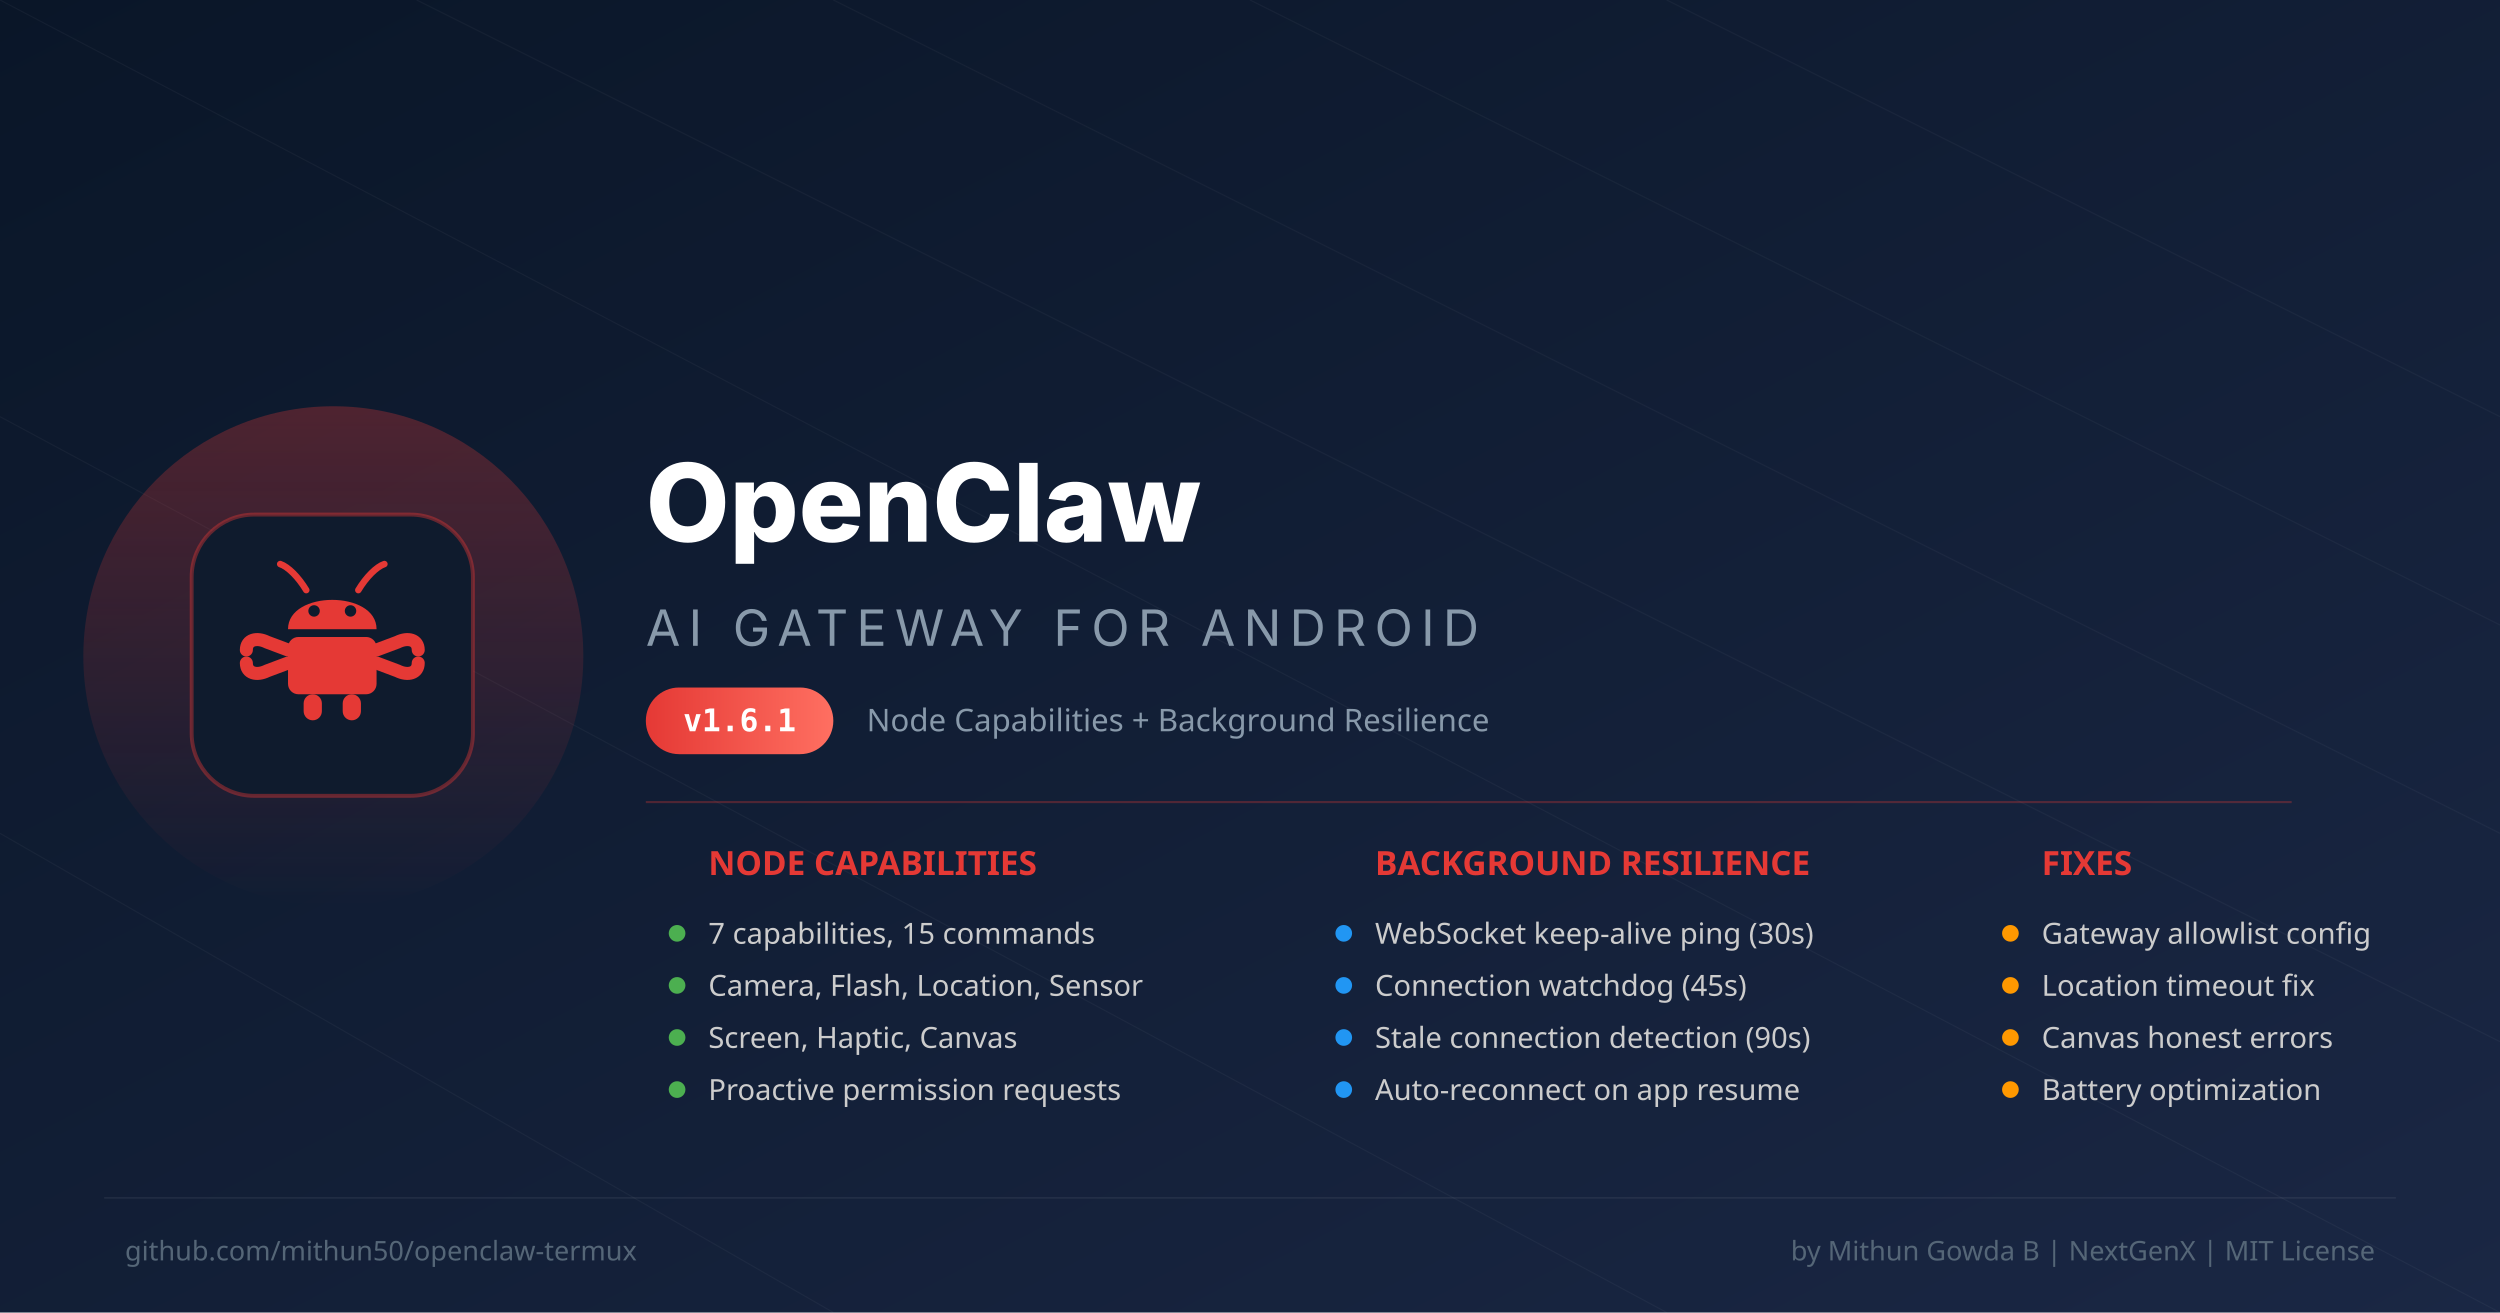
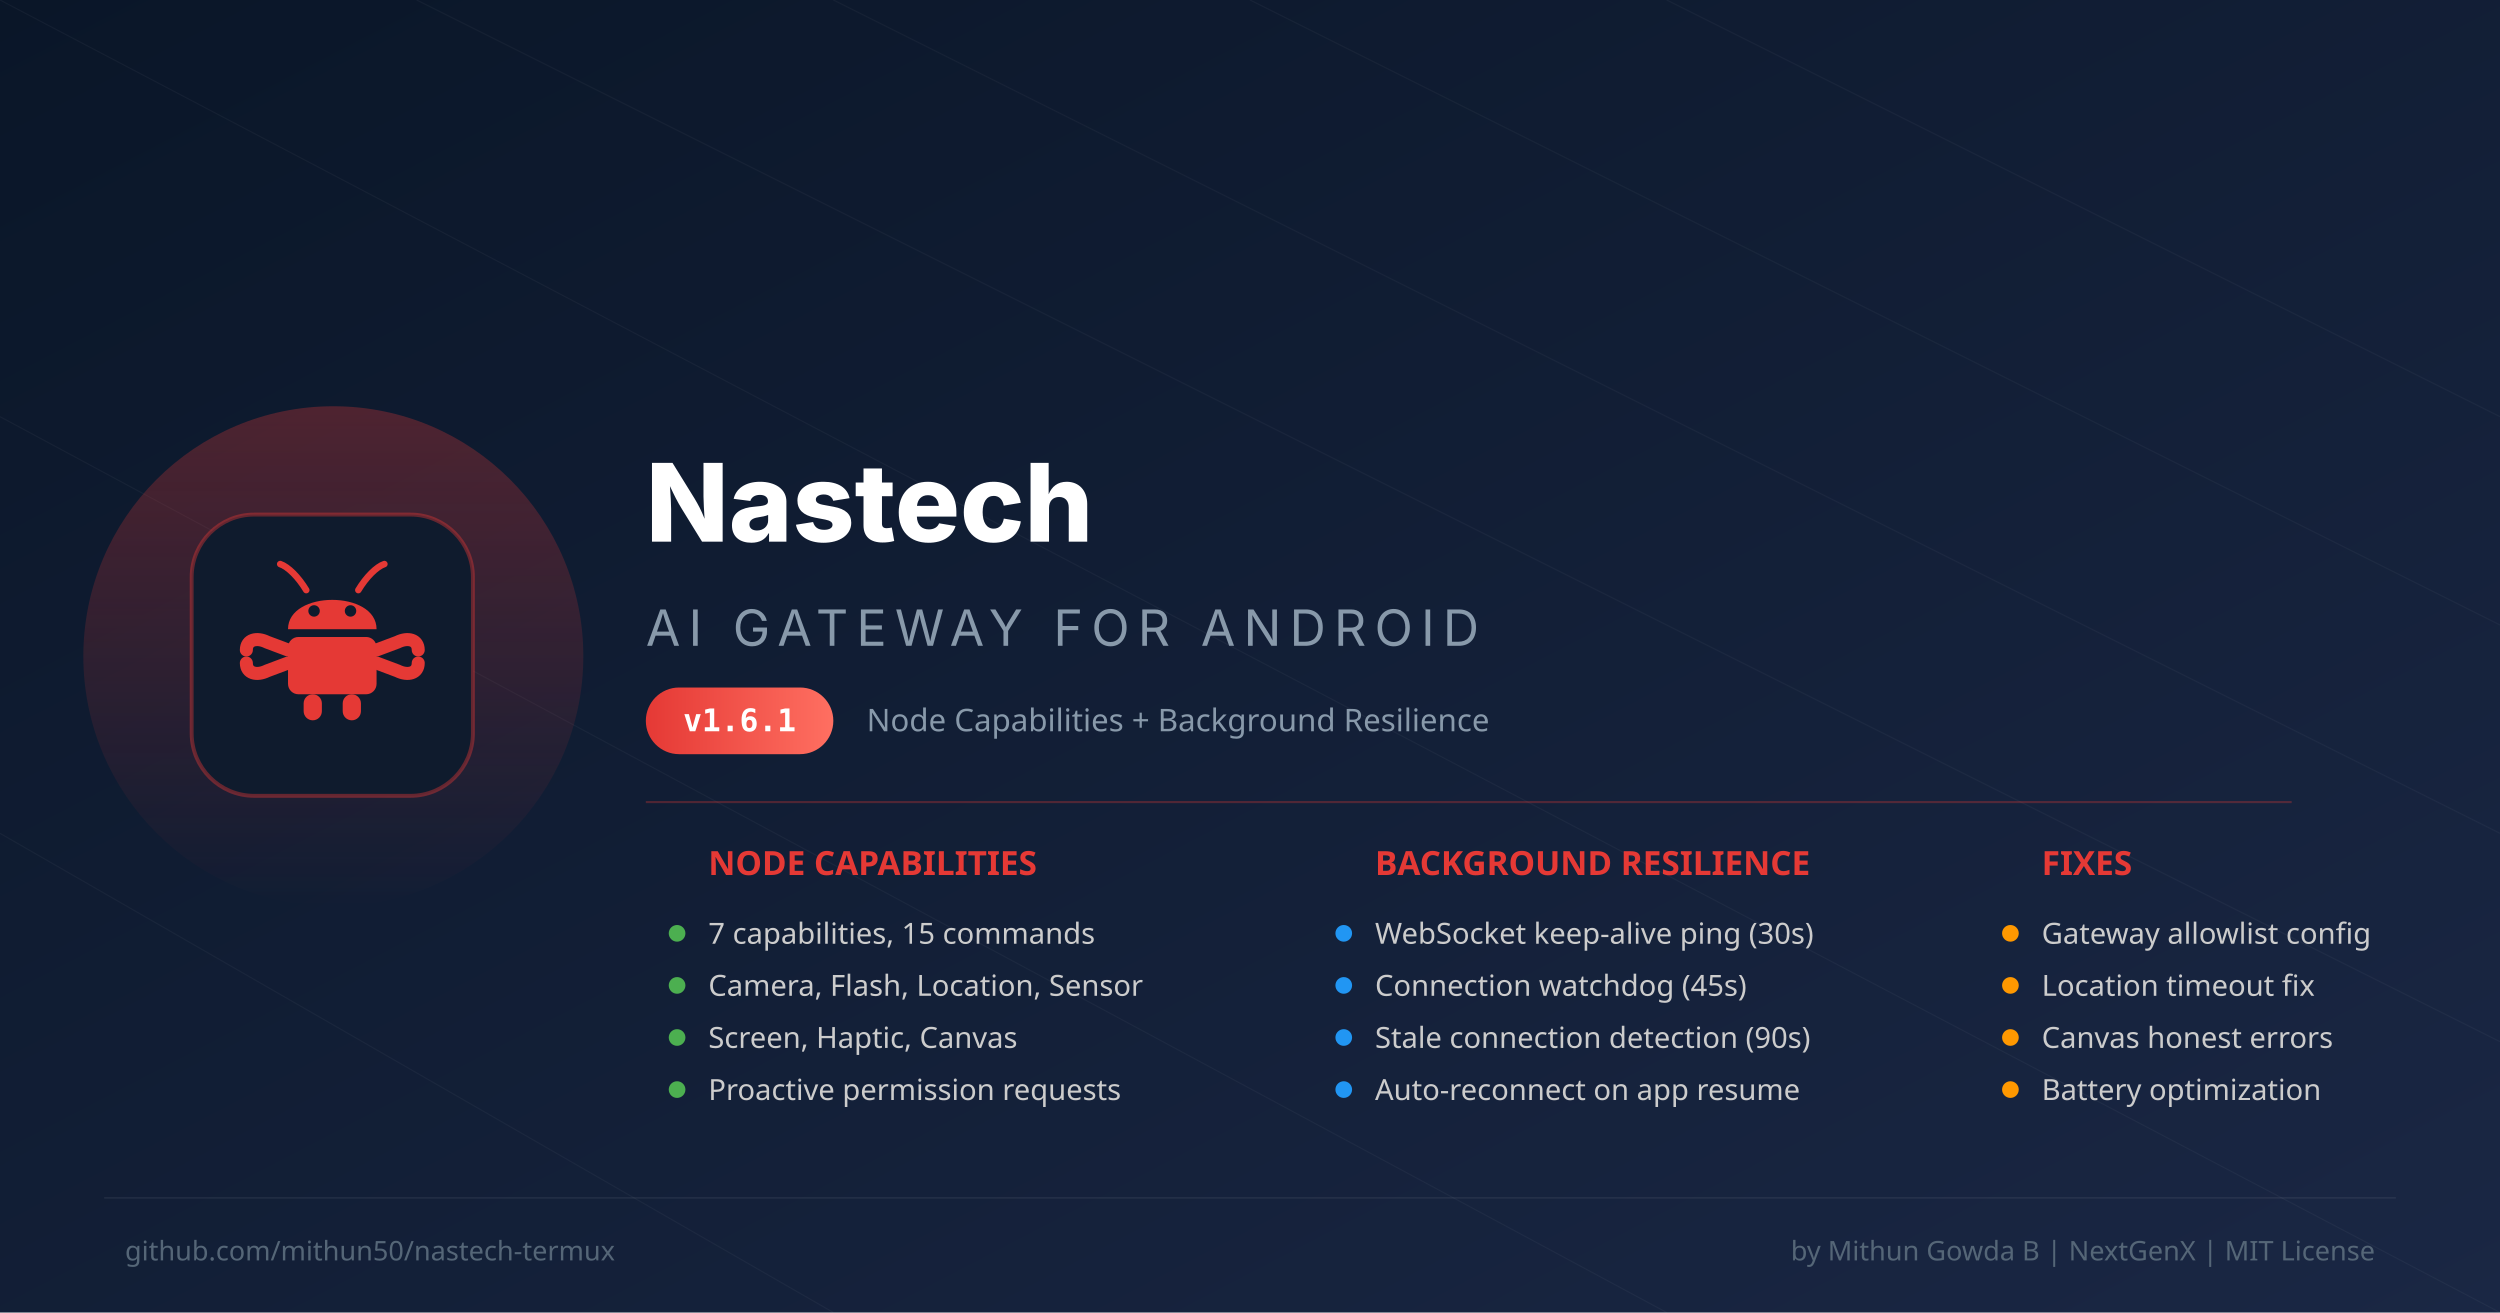
<svg xmlns="http://www.w3.org/2000/svg" viewBox="0 0 1200 630" width="1200" height="630">
  <defs>
    <linearGradient id="bg" x1="0%" y1="0%" x2="100%" y2="100%">
      <stop offset="0%" style="stop-color:#0A1628" />
      <stop offset="100%" style="stop-color:#1A2744" />
    </linearGradient>
    <linearGradient id="accent" x1="0%" y1="0%" x2="100%" y2="0%">
      <stop offset="0%" style="stop-color:#E53935" />
      <stop offset="100%" style="stop-color:#FF6F61" />
    </linearGradient>
    <linearGradient id="glow" x1="0%" y1="0%" x2="0%" y2="100%">
      <stop offset="0%" style="stop-color:#E53935;stop-opacity:0.3" />
      <stop offset="100%" style="stop-color:#E53935;stop-opacity:0" />
    </linearGradient>
  </defs>
  <rect width="1200" height="630" fill="url(#bg)" />
  <g opacity="0.04" stroke="#fff" stroke-width="0.5">
    <line x1="0" y1="0" x2="1200" y2="630" />
    <line x1="200" y1="0" x2="1200" y2="500" />
    <line x1="400" y1="0" x2="1200" y2="400" />
    <line x1="0" y1="200" x2="800" y2="630" />
    <line x1="0" y1="400" x2="400" y2="630" />
    <line x1="600" y1="0" x2="1200" y2="300" />
    <line x1="800" y1="0" x2="1200" y2="200" />
  </g>
  <circle cx="160" cy="315" r="120" fill="url(#glow)" />
  <g transform="translate(92, 247) scale(1.25)">
    <rect width="108" height="108" rx="24" fill="#0F1B2D" stroke="#E53935" stroke-width="1.5" stroke-opacity="0.4" />
    <path d="M44,29 C41,24 37,20 34,19" stroke="#E53935" stroke-width="2.5" stroke-linecap="round" fill="none" />
    <path d="M64,29 C67,24 71,20 74,19" stroke="#E53935" stroke-width="2.5" stroke-linecap="round" fill="none" />
    <path d="M37,44 C37,29 71,29 71,44 Z" fill="#E53935" />
    <circle cx="47" cy="37" r="2.2" fill="#0F1B2D" />
    <circle cx="61" cy="37" r="2.2" fill="#0F1B2D" />
    <rect x="37" y="47" width="34" height="22" rx="4" fill="#E53935" />
    <path d="M37,52 L29,49 C25,47 21,48 21,52" stroke="#E53935" stroke-width="5" stroke-linecap="round" fill="none" />
    <path d="M37,57 L29,60 C25,62 21,61 21,57" stroke="#E53935" stroke-width="5" stroke-linecap="round" fill="none" />
    <path d="M71,52 L79,49 C83,47 87,48 87,52" stroke="#E53935" stroke-width="5" stroke-linecap="round" fill="none" />
    <path d="M71,57 L79,60 C83,62 87,61 87,57" stroke="#E53935" stroke-width="5" stroke-linecap="round" fill="none" />
    <rect x="43" y="69" width="7" height="10" rx="3.5" fill="#E53935" />
    <rect x="58" y="69" width="7" height="10" rx="3.5" fill="#E53935" />
  </g>
-   <text x="310" y="260" font-family="system-ui, -apple-system, sans-serif" font-size="52" font-weight="800" fill="#FFFFFF">OpenClaw</text>
+   <text x="310" y="260" font-family="system-ui, -apple-system, sans-serif" font-size="52" font-weight="800" fill="#FFFFFF">Nastech</text>
  <text x="310" y="310" font-family="system-ui, -apple-system, sans-serif" font-size="24" font-weight="400" fill="#8899AA" letter-spacing="4">AI GATEWAY FOR ANDROID</text>
  <rect x="310" y="330" width="90" height="32" rx="16" fill="url(#accent)" />
  <text x="355" y="351" font-family="system-ui, monospace" font-size="15" font-weight="700" fill="#FFFFFF" text-anchor="middle">v1.6.1</text>
  <text x="416" y="351" font-family="system-ui, sans-serif" font-size="15" fill="#8899AA">Node Capabilities + Background Resilience</text>
  <line x1="310" y1="385" x2="1100" y2="385" stroke="#E53935" stroke-width="1" stroke-opacity="0.3" />
  <text x="340" y="420" font-family="system-ui, sans-serif" font-size="16" font-weight="700" fill="#E53935">NODE CAPABILITIES</text>
  <circle cx="325" cy="448" r="4" fill="#4CAF50" />
  <text x="340" y="453" font-family="system-ui, sans-serif" font-size="14" fill="#CCCCCC">7 capabilities, 15 commands</text>
  <circle cx="325" cy="473" r="4" fill="#4CAF50" />
  <text x="340" y="478" font-family="system-ui, sans-serif" font-size="14" fill="#CCCCCC">Camera, Flash, Location, Sensor</text>
  <circle cx="325" cy="498" r="4" fill="#4CAF50" />
  <text x="340" y="503" font-family="system-ui, sans-serif" font-size="14" fill="#CCCCCC">Screen, Haptic, Canvas</text>
  <circle cx="325" cy="523" r="4" fill="#4CAF50" />
  <text x="340" y="528" font-family="system-ui, sans-serif" font-size="14" fill="#CCCCCC">Proactive permission requests</text>
  <text x="660" y="420" font-family="system-ui, sans-serif" font-size="16" font-weight="700" fill="#E53935">BACKGROUND RESILIENCE</text>
  <circle cx="645" cy="448" r="4" fill="#2196F3" />
  <text x="660" y="453" font-family="system-ui, sans-serif" font-size="14" fill="#CCCCCC">WebSocket keep-alive ping (30s)</text>
  <circle cx="645" cy="473" r="4" fill="#2196F3" />
  <text x="660" y="478" font-family="system-ui, sans-serif" font-size="14" fill="#CCCCCC">Connection watchdog (45s)</text>
  <circle cx="645" cy="498" r="4" fill="#2196F3" />
  <text x="660" y="503" font-family="system-ui, sans-serif" font-size="14" fill="#CCCCCC">Stale connection detection (90s)</text>
  <circle cx="645" cy="523" r="4" fill="#2196F3" />
  <text x="660" y="528" font-family="system-ui, sans-serif" font-size="14" fill="#CCCCCC">Auto-reconnect on app resume</text>
  <text x="980" y="420" font-family="system-ui, sans-serif" font-size="16" font-weight="700" fill="#E53935">FIXES</text>
  <circle cx="965" cy="448" r="4" fill="#FF9800" />
  <text x="980" y="453" font-family="system-ui, sans-serif" font-size="14" fill="#CCCCCC">Gateway allowlist config</text>
  <circle cx="965" cy="473" r="4" fill="#FF9800" />
  <text x="980" y="478" font-family="system-ui, sans-serif" font-size="14" fill="#CCCCCC">Location timeout fix</text>
  <circle cx="965" cy="498" r="4" fill="#FF9800" />
  <text x="980" y="503" font-family="system-ui, sans-serif" font-size="14" fill="#CCCCCC">Canvas honest errors</text>
  <circle cx="965" cy="523" r="4" fill="#FF9800" />
  <text x="980" y="528" font-family="system-ui, sans-serif" font-size="14" fill="#CCCCCC">Battery optimization</text>
  <line x1="50" y1="575" x2="1150" y2="575" stroke="#ffffff" stroke-width="0.5" stroke-opacity="0.1" />
-   <text x="60" y="605" font-family="system-ui, sans-serif" font-size="13" fill="#556677">github.com/mithun50/openclaw-termux</text>
+   <text x="60" y="605" font-family="system-ui, sans-serif" font-size="13" fill="#556677">github.com/mithun50/nastech-termux</text>
  <text x="1140" y="605" font-family="system-ui, sans-serif" font-size="13" fill="#556677" text-anchor="end">by Mithun Gowda B  |  NextGenX  |  MIT License</text>
</svg>
